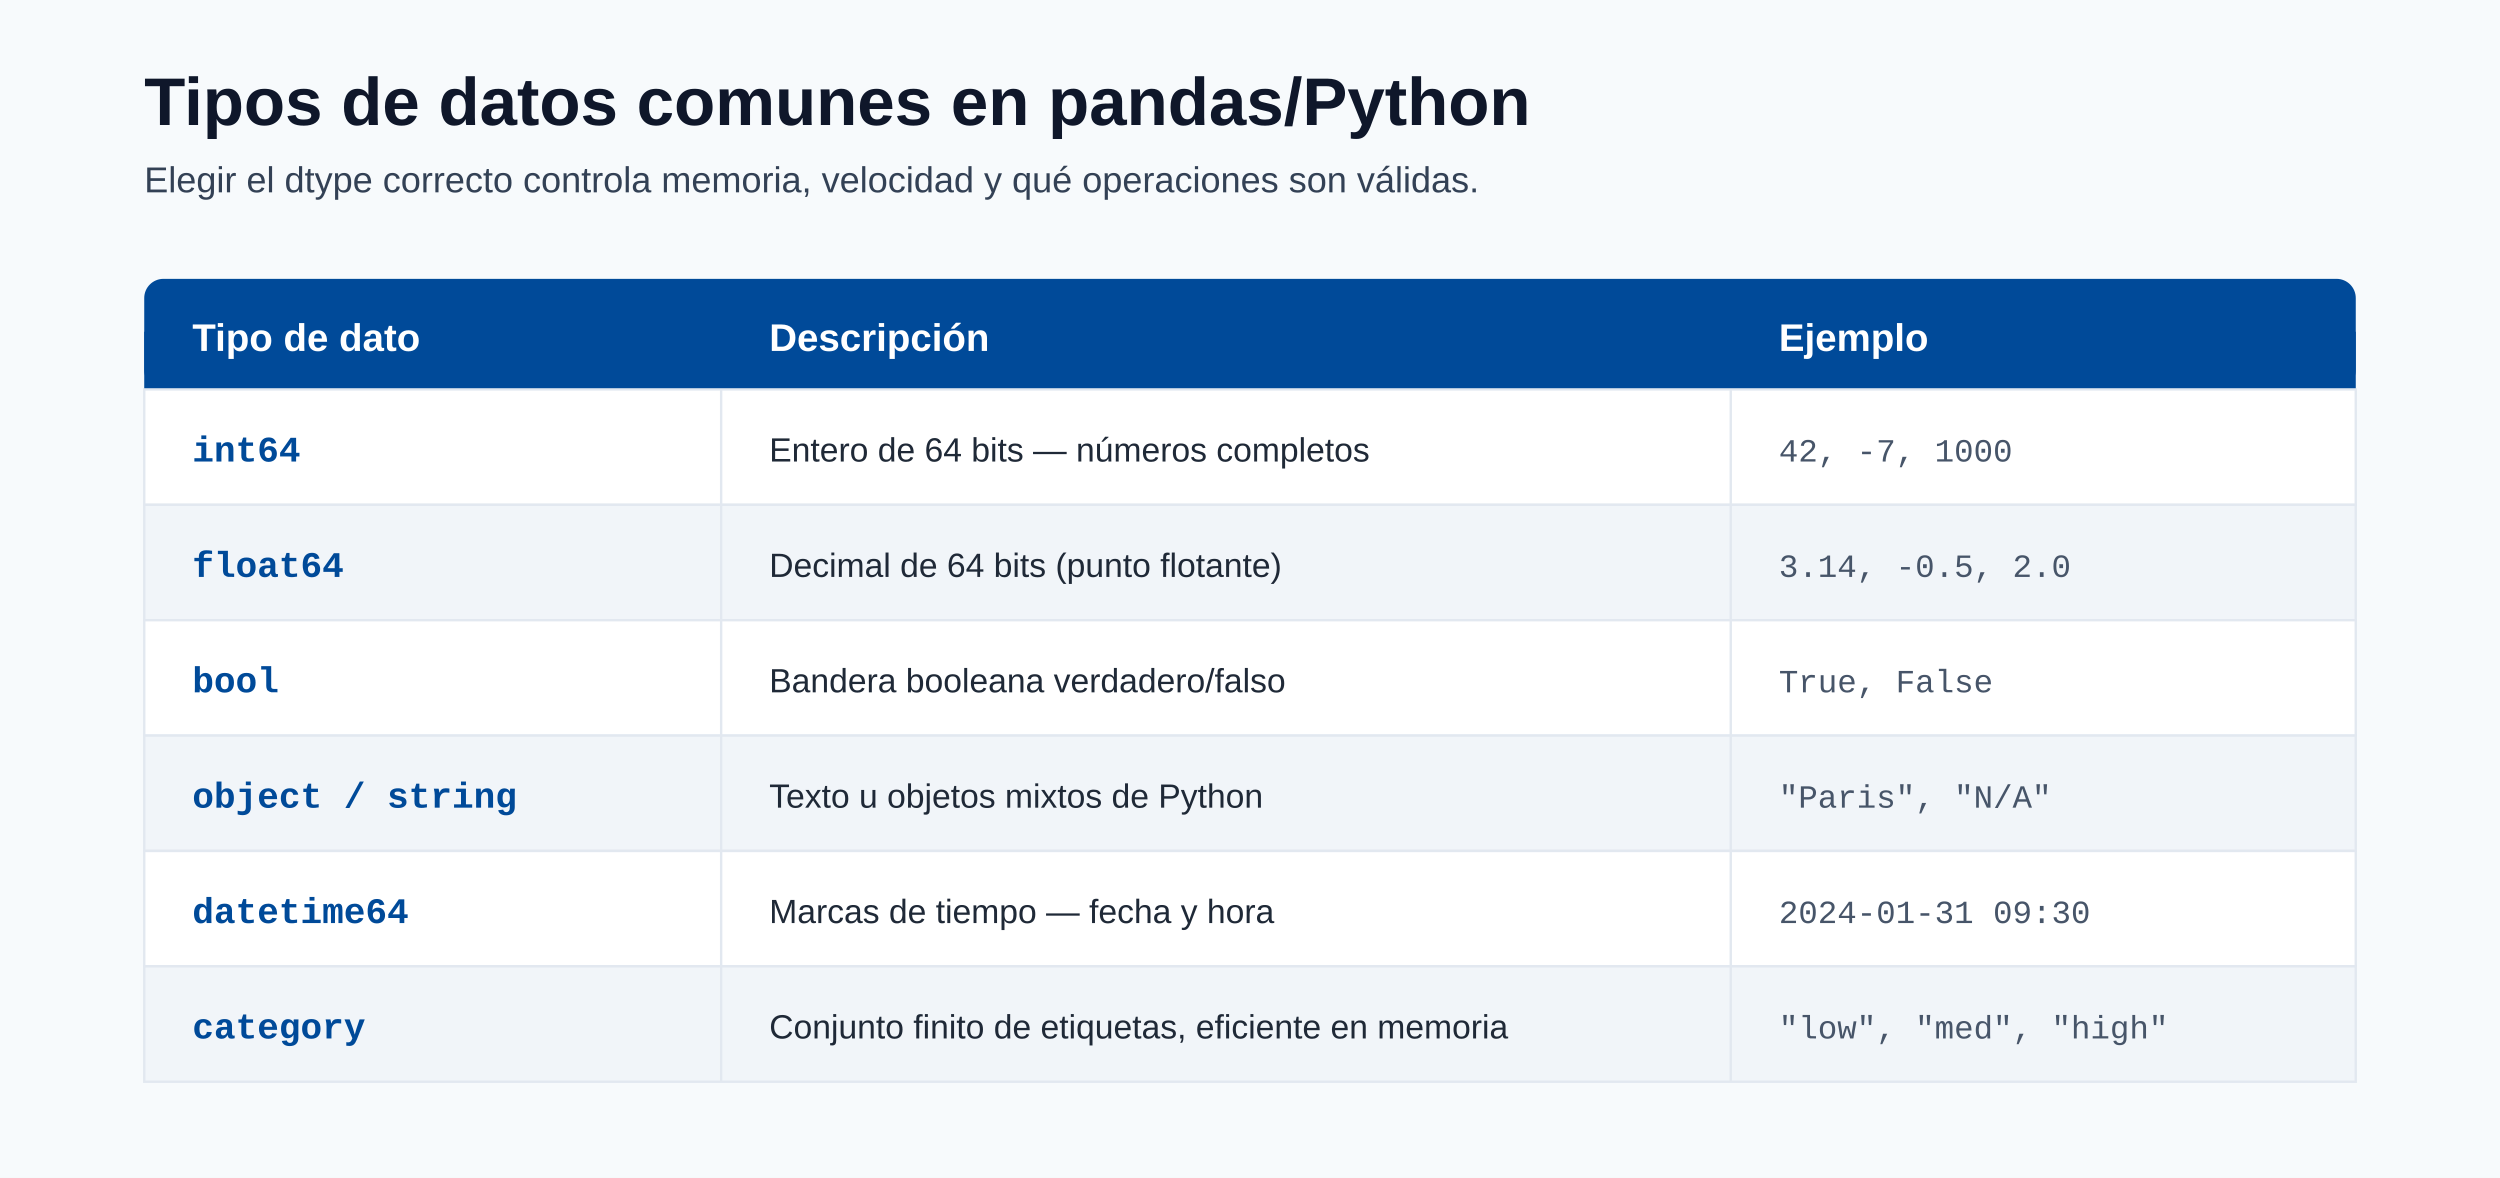
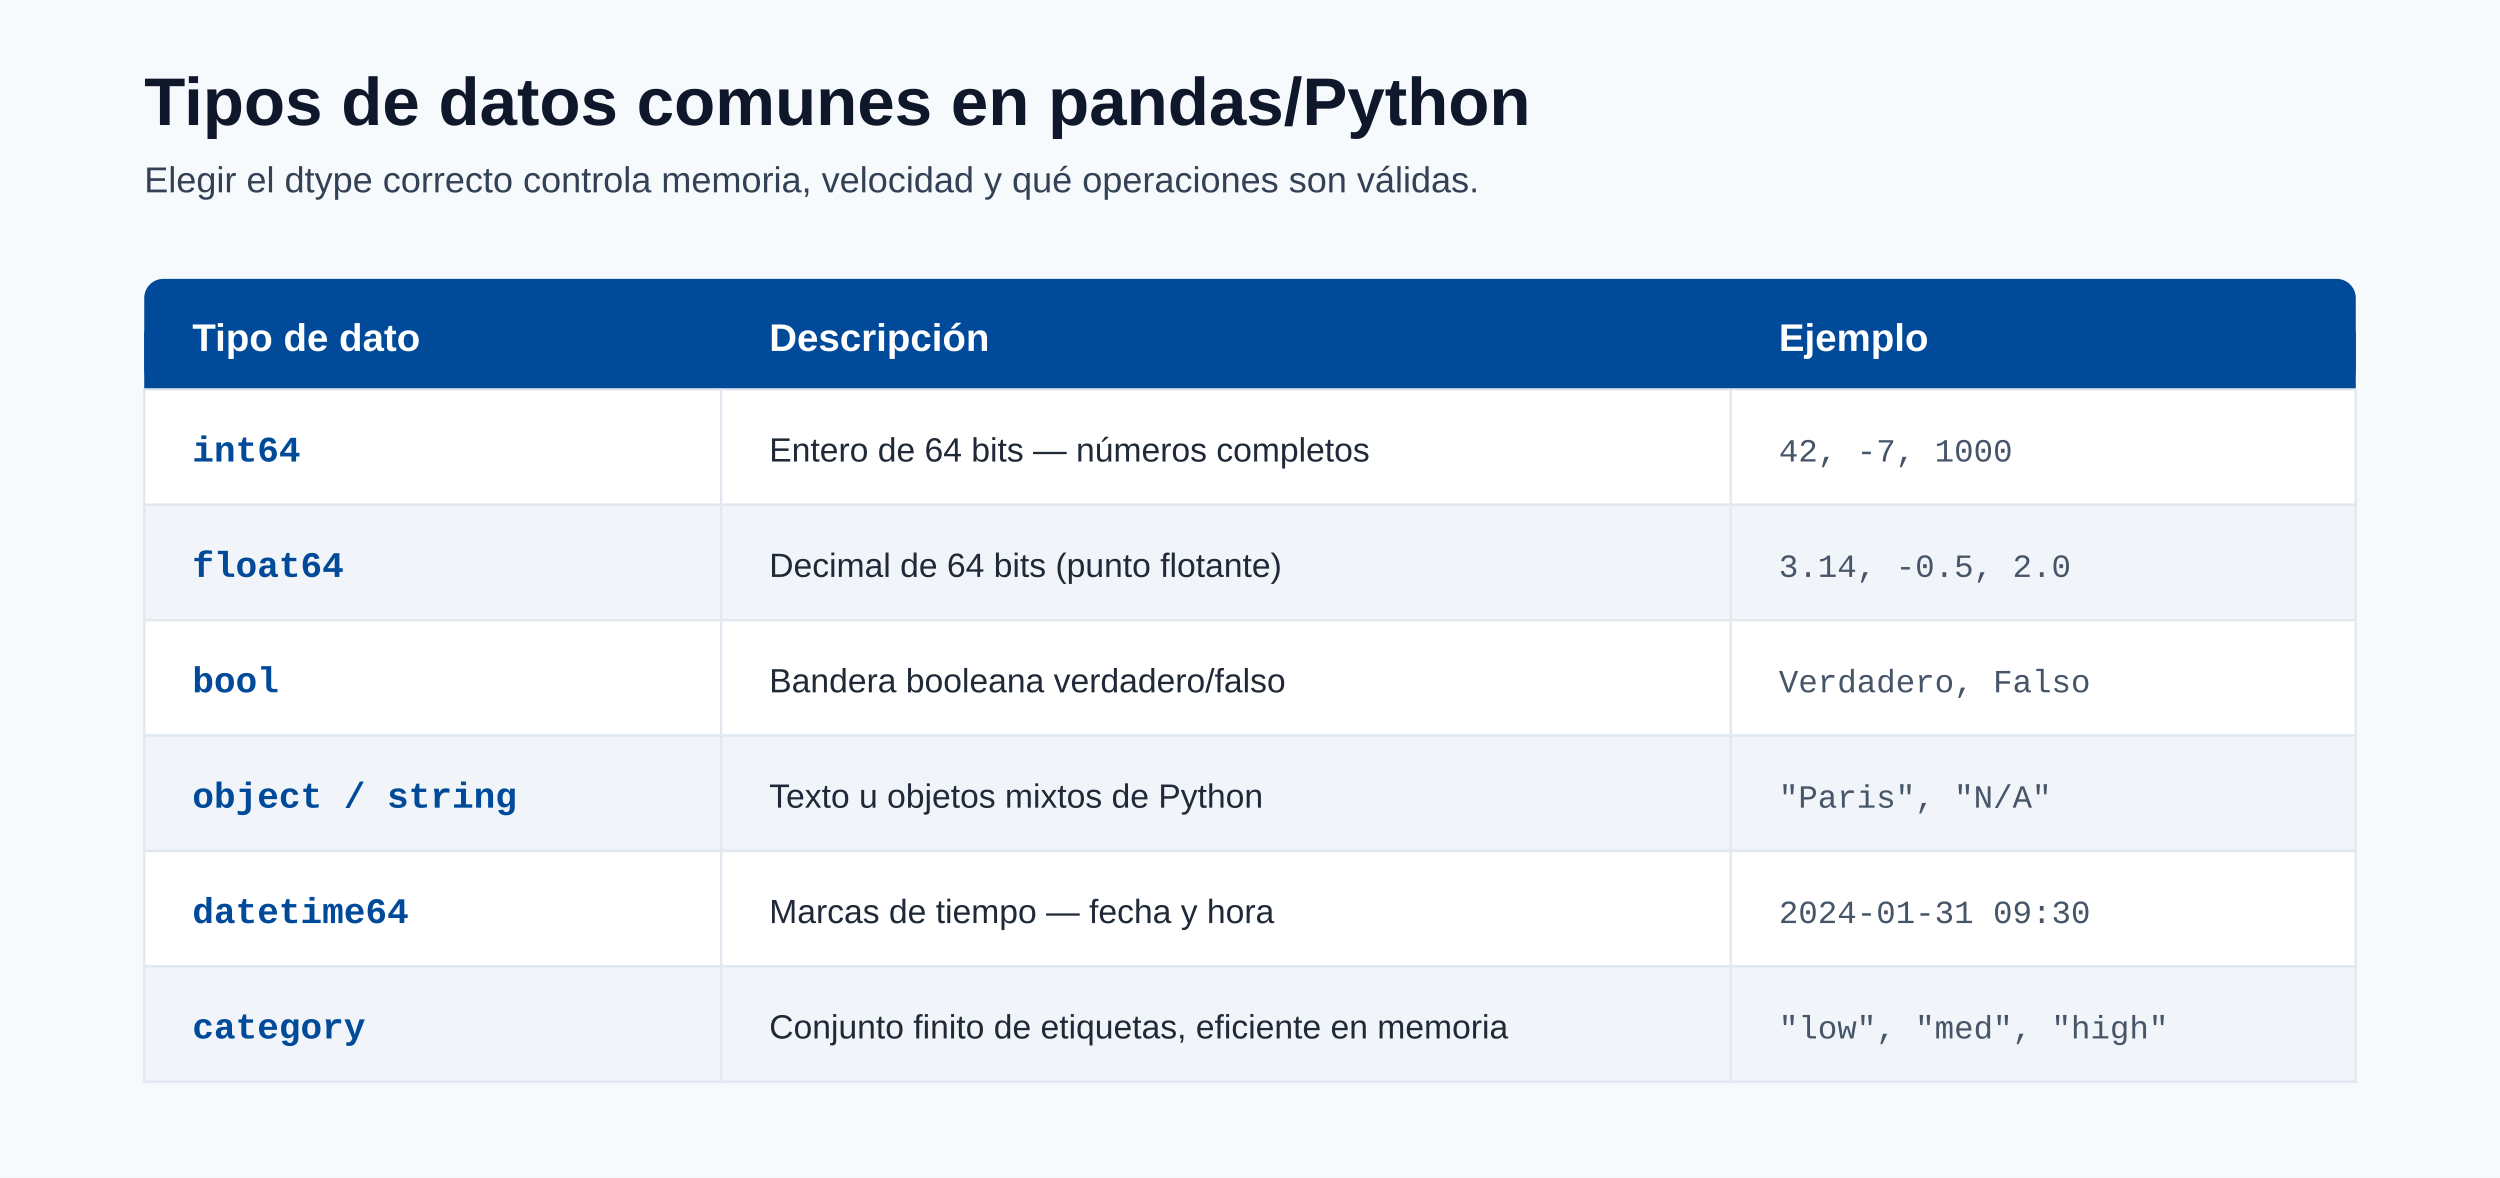
<svg xmlns="http://www.w3.org/2000/svg" width="1040" height="490" viewBox="0 0 1040 490" role="img" aria-labelledby="title desc">
  <defs>
    <style>
      .bg { fill: #f7fafc; }
      .title { fill: #0f172a; font-family: Segoe UI, Arial, sans-serif; font-size: 28px; font-weight: 700; }
      .subtitle { fill: #334155; font-family: Segoe UI, Arial, sans-serif; font-size: 15px; }
      .hcell { font-family: Segoe UI, Arial, sans-serif; font-size: 16px; font-weight: 700; fill: #ffffff; }
      .code { font-family: Consolas, "Courier New", monospace; font-size: 15px; font-weight: 700; fill: #004a99; }
      .label { font-family: Segoe UI, Arial, sans-serif; font-size: 14px; fill: #1f2937; }
      .ex { font-family: Consolas, "Courier New", monospace; font-size: 13.5px; fill: #475569; }
    </style>
  </defs>
  <rect class="bg" x="0" y="0" width="1040" height="490" />
  <text class="title" x="60" y="52">Tipos de datos comunes en pandas/Python</text>
  <text class="subtitle" x="60" y="80">Elegir el dtype correcto controla memoria, velocidad y qué operaciones son válidas.</text>
  <rect x="60" y="116" width="920" height="46" rx="8" fill="#004a99" />
  <rect x="60" y="138" width="920" height="24" fill="#004a99" />
  <text class="hcell" x="80" y="146">Tipo de dato</text>
  <text class="hcell" x="320" y="146">Descripción</text>
  <text class="hcell" x="740" y="146">Ejemplo</text>
  <g>
    <rect x="60" y="162" width="920" height="48" fill="#ffffff" stroke="#e2e8f0" />
    <rect x="60" y="210" width="920" height="48" fill="#f1f5f9" stroke="#e2e8f0" />
    <rect x="60" y="258" width="920" height="48" fill="#ffffff" stroke="#e2e8f0" />
    <rect x="60" y="306" width="920" height="48" fill="#f1f5f9" stroke="#e2e8f0" />
    <rect x="60" y="354" width="920" height="48" fill="#ffffff" stroke="#e2e8f0" />
    <rect x="60" y="402" width="920" height="48" fill="#f1f5f9" stroke="#e2e8f0" />
  </g>
  <g stroke="#e2e8f0">
    <line x1="300" y1="162" x2="300" y2="450" />
    <line x1="720" y1="162" x2="720" y2="450" />
  </g>
  <text class="code" x="80" y="192">int64</text>
  <text class="label" x="320" y="192">Entero de 64 bits — números completos</text>
  <text class="ex" x="740" y="192">42, -7, 1000</text>
  <text class="code" x="80" y="240">float64</text>
  <text class="label" x="320" y="240">Decimal de 64 bits (punto flotante)</text>
  <text class="ex" x="740" y="240">3.14, -0.5, 2.0</text>
  <text class="code" x="80" y="288">bool</text>
  <text class="label" x="320" y="288">Bandera booleana verdadero/falso</text>
-   <text class="ex" x="740" y="288">True, False</text>
+   <text class="ex" x="740" y="288">Verdadero, Falso</text>
  <text class="code" x="80" y="336">object / string</text>
  <text class="label" x="320" y="336">Texto u objetos mixtos de Python</text>
  <text class="ex" x="740" y="336">"Paris", "N/A"</text>
  <text class="code" x="80" y="384">datetime64</text>
  <text class="label" x="320" y="384">Marcas de tiempo — fecha y hora</text>
  <text class="ex" x="740" y="384">2024-01-31 09:30</text>
  <text class="code" x="80" y="432">category</text>
  <text class="label" x="320" y="432">Conjunto finito de etiquetas, eficiente en memoria</text>
  <text class="ex" x="740" y="432">"low", "med", "high"</text>
</svg>
